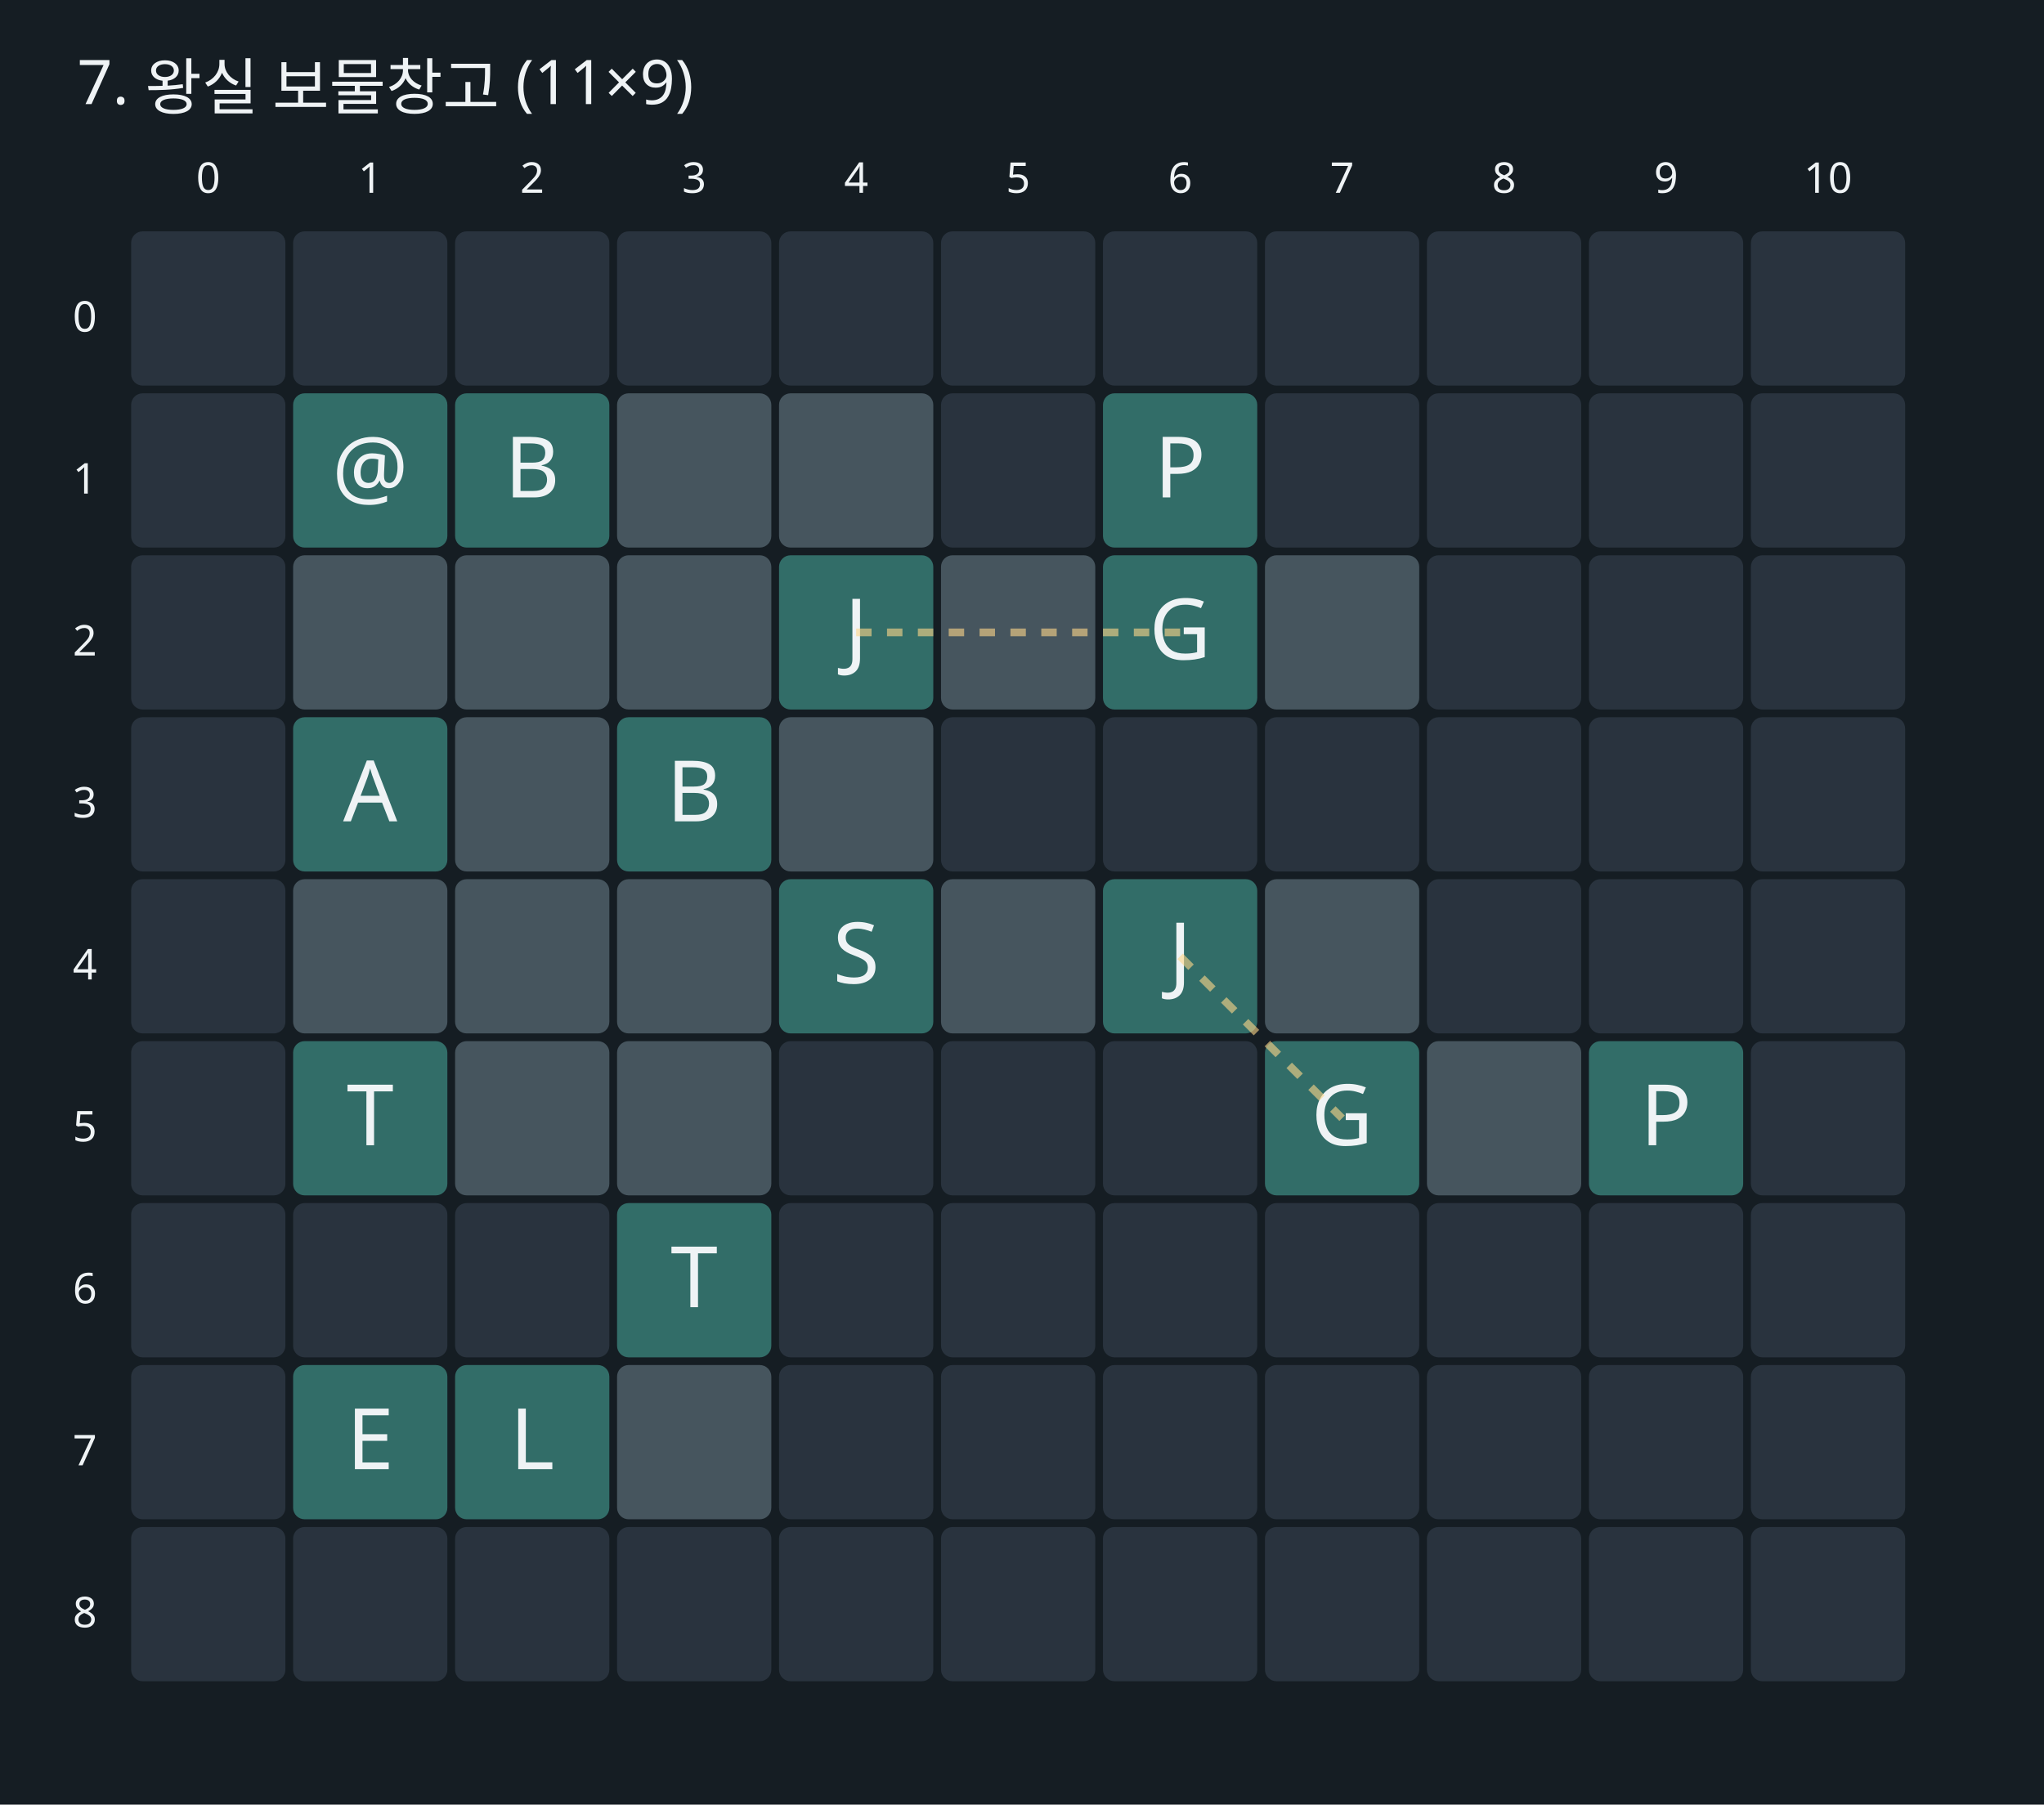
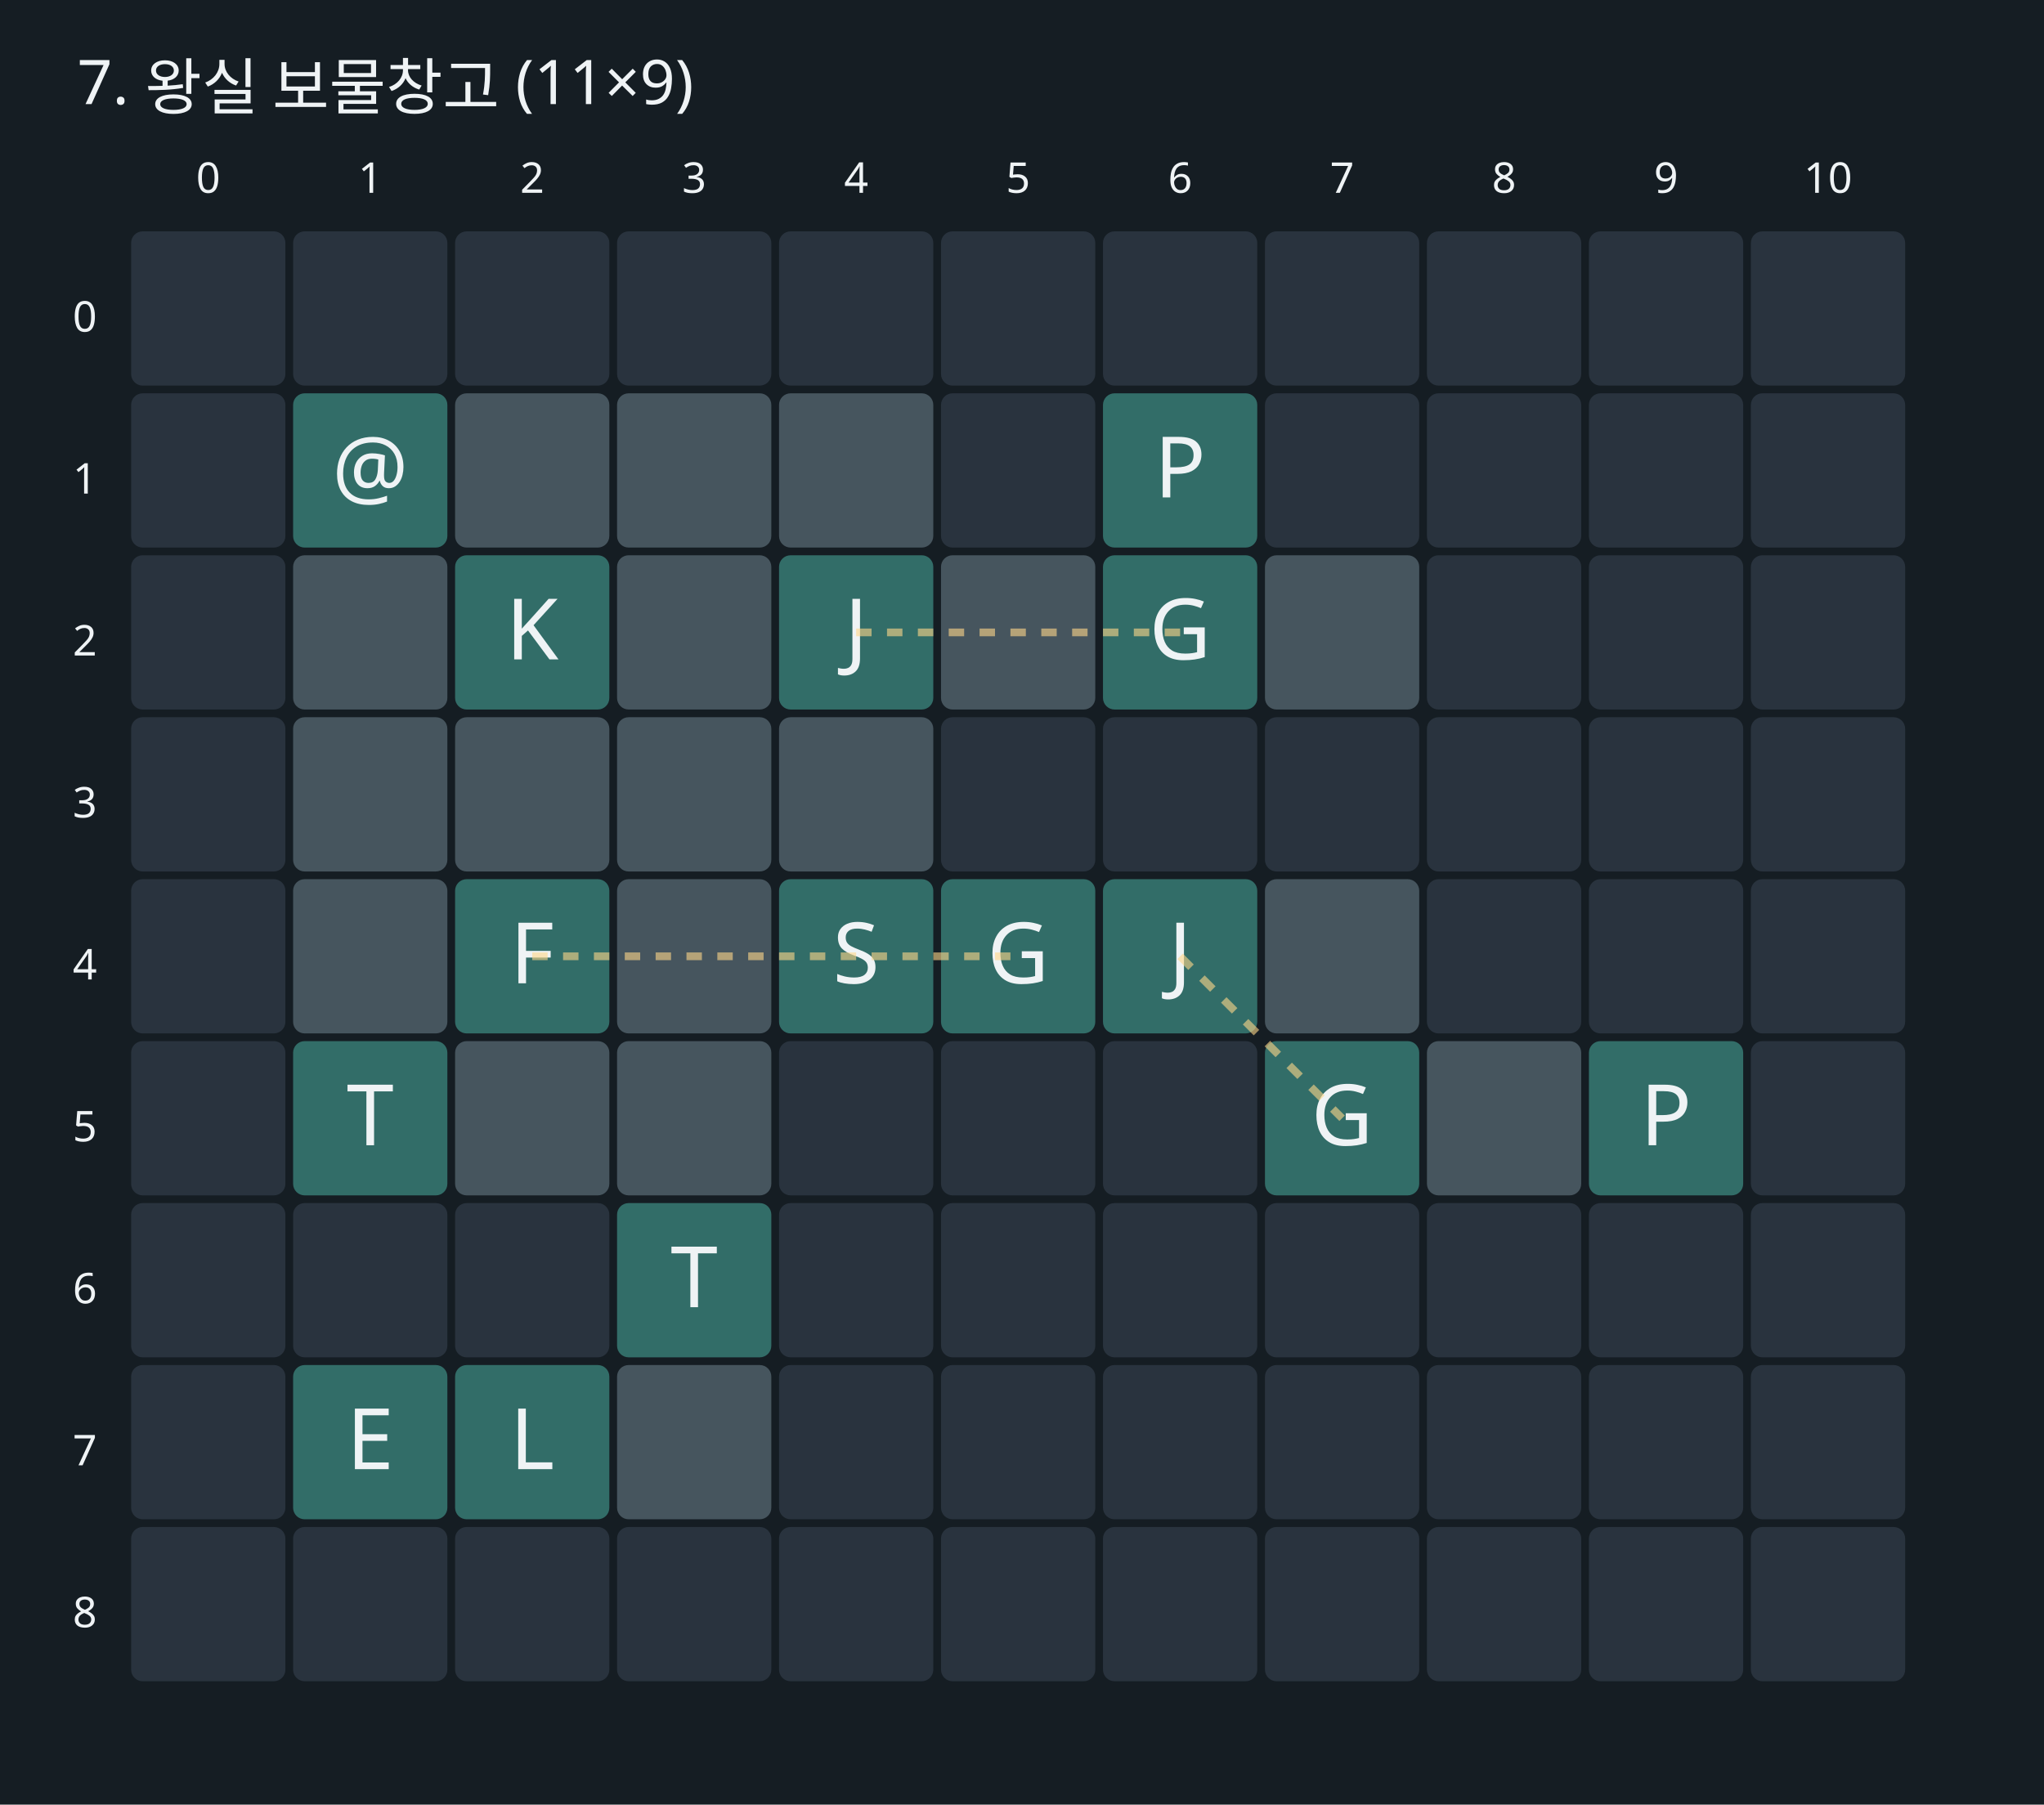
<svg xmlns="http://www.w3.org/2000/svg" width="530" height="468" viewBox="0 0 530 468">
  <rect width="100%" height="100%" fill="#151d23" />
  <g font-family="Malgun Gothic, sans-serif" fill="#eff3f5">
    <text x="20" y="27" font-size="16">7. 왕실 보물창고 (11×9)</text>
    <text x="54" y="50" text-anchor="middle" font-size="11">0</text>
    <text x="96" y="50" text-anchor="middle" font-size="11">1</text>
    <text x="138" y="50" text-anchor="middle" font-size="11">2</text>
    <text x="180" y="50" text-anchor="middle" font-size="11">3</text>
    <text x="222" y="50" text-anchor="middle" font-size="11">4</text>
    <text x="264" y="50" text-anchor="middle" font-size="11">5</text>
    <text x="306" y="50" text-anchor="middle" font-size="11">6</text>
    <text x="348" y="50" text-anchor="middle" font-size="11">7</text>
    <text x="390" y="50" text-anchor="middle" font-size="11">8</text>
    <text x="432" y="50" text-anchor="middle" font-size="11">9</text>
    <text x="474" y="50" text-anchor="middle" font-size="11">10</text>
    <text x="22" y="86" text-anchor="middle" font-size="11">0</text>
    <rect x="34" y="60" width="40" height="40" rx="3" fill="#29333e" />
    <rect x="76" y="60" width="40" height="40" rx="3" fill="#29333e" />
    <rect x="118" y="60" width="40" height="40" rx="3" fill="#29333e" />
    <rect x="160" y="60" width="40" height="40" rx="3" fill="#29333e" />
    <rect x="202" y="60" width="40" height="40" rx="3" fill="#29333e" />
    <rect x="244" y="60" width="40" height="40" rx="3" fill="#29333e" />
    <rect x="286" y="60" width="40" height="40" rx="3" fill="#29333e" />
    <rect x="328" y="60" width="40" height="40" rx="3" fill="#29333e" />
    <rect x="370" y="60" width="40" height="40" rx="3" fill="#29333e" />
    <rect x="412" y="60" width="40" height="40" rx="3" fill="#29333e" />
    <rect x="454" y="60" width="40" height="40" rx="3" fill="#29333e" />
    <text x="22" y="128" text-anchor="middle" font-size="11">1</text>
    <rect x="34" y="102" width="40" height="40" rx="3" fill="#29333e" />
    <rect x="76" y="102" width="40" height="40" rx="3" fill="#326d68" />
    <text x="96" y="129" text-anchor="middle" font-size="22">@</text>
-     <rect x="118" y="102" width="40" height="40" rx="3" fill="#326d68" />
-     <text x="138" y="129" text-anchor="middle" font-size="22">B</text>
+     <rect x="118" y="102" width="40" height="40" rx="3" fill="#46555e" />
    <rect x="160" y="102" width="40" height="40" rx="3" fill="#46555e" />
    <rect x="202" y="102" width="40" height="40" rx="3" fill="#46555e" />
    <rect x="244" y="102" width="40" height="40" rx="3" fill="#29333e" />
    <rect x="286" y="102" width="40" height="40" rx="3" fill="#326d68" />
    <text x="306" y="129" text-anchor="middle" font-size="22">P</text>
    <rect x="328" y="102" width="40" height="40" rx="3" fill="#29333e" />
    <rect x="370" y="102" width="40" height="40" rx="3" fill="#29333e" />
    <rect x="412" y="102" width="40" height="40" rx="3" fill="#29333e" />
    <rect x="454" y="102" width="40" height="40" rx="3" fill="#29333e" />
    <text x="22" y="170" text-anchor="middle" font-size="11">2</text>
    <rect x="34" y="144" width="40" height="40" rx="3" fill="#29333e" />
    <rect x="76" y="144" width="40" height="40" rx="3" fill="#46555e" />
-     <rect x="118" y="144" width="40" height="40" rx="3" fill="#46555e" />
+     <rect x="118" y="144" width="40" height="40" rx="3" fill="#326d68" />
+     <text x="138" y="171" text-anchor="middle" font-size="22">K</text>
    <rect x="160" y="144" width="40" height="40" rx="3" fill="#46555e" />
    <rect x="202" y="144" width="40" height="40" rx="3" fill="#326d68" />
    <text x="222" y="171" text-anchor="middle" font-size="22">J</text>
    <rect x="244" y="144" width="40" height="40" rx="3" fill="#46555e" />
    <rect x="286" y="144" width="40" height="40" rx="3" fill="#326d68" />
    <text x="306" y="171" text-anchor="middle" font-size="22">G</text>
    <rect x="328" y="144" width="40" height="40" rx="3" fill="#46555e" />
    <rect x="370" y="144" width="40" height="40" rx="3" fill="#29333e" />
    <rect x="412" y="144" width="40" height="40" rx="3" fill="#29333e" />
    <rect x="454" y="144" width="40" height="40" rx="3" fill="#29333e" />
    <text x="22" y="212" text-anchor="middle" font-size="11">3</text>
    <rect x="34" y="186" width="40" height="40" rx="3" fill="#29333e" />
-     <rect x="76" y="186" width="40" height="40" rx="3" fill="#326d68" />
-     <text x="96" y="213" text-anchor="middle" font-size="22">A</text>
+     <rect x="76" y="186" width="40" height="40" rx="3" fill="#46555e" />
    <rect x="118" y="186" width="40" height="40" rx="3" fill="#46555e" />
-     <rect x="160" y="186" width="40" height="40" rx="3" fill="#326d68" />
-     <text x="180" y="213" text-anchor="middle" font-size="22">B</text>
+     <rect x="160" y="186" width="40" height="40" rx="3" fill="#46555e" />
    <rect x="202" y="186" width="40" height="40" rx="3" fill="#46555e" />
    <rect x="244" y="186" width="40" height="40" rx="3" fill="#29333e" />
    <rect x="286" y="186" width="40" height="40" rx="3" fill="#29333e" />
    <rect x="328" y="186" width="40" height="40" rx="3" fill="#29333e" />
    <rect x="370" y="186" width="40" height="40" rx="3" fill="#29333e" />
    <rect x="412" y="186" width="40" height="40" rx="3" fill="#29333e" />
    <rect x="454" y="186" width="40" height="40" rx="3" fill="#29333e" />
    <text x="22" y="254" text-anchor="middle" font-size="11">4</text>
    <rect x="34" y="228" width="40" height="40" rx="3" fill="#29333e" />
    <rect x="76" y="228" width="40" height="40" rx="3" fill="#46555e" />
-     <rect x="118" y="228" width="40" height="40" rx="3" fill="#46555e" />
+     <rect x="118" y="228" width="40" height="40" rx="3" fill="#326d68" />
+     <text x="138" y="255" text-anchor="middle" font-size="22">F</text>
    <rect x="160" y="228" width="40" height="40" rx="3" fill="#46555e" />
    <rect x="202" y="228" width="40" height="40" rx="3" fill="#326d68" />
    <text x="222" y="255" text-anchor="middle" font-size="22">S</text>
-     <rect x="244" y="228" width="40" height="40" rx="3" fill="#46555e" />
+     <rect x="244" y="228" width="40" height="40" rx="3" fill="#326d68" />
+     <text x="264" y="255" text-anchor="middle" font-size="22">G</text>
    <rect x="286" y="228" width="40" height="40" rx="3" fill="#326d68" />
    <text x="306" y="255" text-anchor="middle" font-size="22">J</text>
    <rect x="328" y="228" width="40" height="40" rx="3" fill="#46555e" />
    <rect x="370" y="228" width="40" height="40" rx="3" fill="#29333e" />
    <rect x="412" y="228" width="40" height="40" rx="3" fill="#29333e" />
    <rect x="454" y="228" width="40" height="40" rx="3" fill="#29333e" />
    <text x="22" y="296" text-anchor="middle" font-size="11">5</text>
    <rect x="34" y="270" width="40" height="40" rx="3" fill="#29333e" />
    <rect x="76" y="270" width="40" height="40" rx="3" fill="#326d68" />
    <text x="96" y="297" text-anchor="middle" font-size="22">T</text>
    <rect x="118" y="270" width="40" height="40" rx="3" fill="#46555e" />
    <rect x="160" y="270" width="40" height="40" rx="3" fill="#46555e" />
    <rect x="202" y="270" width="40" height="40" rx="3" fill="#29333e" />
    <rect x="244" y="270" width="40" height="40" rx="3" fill="#29333e" />
    <rect x="286" y="270" width="40" height="40" rx="3" fill="#29333e" />
    <rect x="328" y="270" width="40" height="40" rx="3" fill="#326d68" />
    <text x="348" y="297" text-anchor="middle" font-size="22">G</text>
    <rect x="370" y="270" width="40" height="40" rx="3" fill="#46555e" />
    <rect x="412" y="270" width="40" height="40" rx="3" fill="#326d68" />
    <text x="432" y="297" text-anchor="middle" font-size="22">P</text>
    <rect x="454" y="270" width="40" height="40" rx="3" fill="#29333e" />
    <text x="22" y="338" text-anchor="middle" font-size="11">6</text>
    <rect x="34" y="312" width="40" height="40" rx="3" fill="#29333e" />
    <rect x="76" y="312" width="40" height="40" rx="3" fill="#29333e" />
    <rect x="118" y="312" width="40" height="40" rx="3" fill="#29333e" />
    <rect x="160" y="312" width="40" height="40" rx="3" fill="#326d68" />
    <text x="180" y="339" text-anchor="middle" font-size="22">T</text>
    <rect x="202" y="312" width="40" height="40" rx="3" fill="#29333e" />
    <rect x="244" y="312" width="40" height="40" rx="3" fill="#29333e" />
    <rect x="286" y="312" width="40" height="40" rx="3" fill="#29333e" />
    <rect x="328" y="312" width="40" height="40" rx="3" fill="#29333e" />
    <rect x="370" y="312" width="40" height="40" rx="3" fill="#29333e" />
    <rect x="412" y="312" width="40" height="40" rx="3" fill="#29333e" />
    <rect x="454" y="312" width="40" height="40" rx="3" fill="#29333e" />
    <text x="22" y="380" text-anchor="middle" font-size="11">7</text>
    <rect x="34" y="354" width="40" height="40" rx="3" fill="#29333e" />
    <rect x="76" y="354" width="40" height="40" rx="3" fill="#326d68" />
    <text x="96" y="381" text-anchor="middle" font-size="22">E</text>
    <rect x="118" y="354" width="40" height="40" rx="3" fill="#326d68" />
    <text x="138" y="381" text-anchor="middle" font-size="22">L</text>
    <rect x="160" y="354" width="40" height="40" rx="3" fill="#46555e" />
    <rect x="202" y="354" width="40" height="40" rx="3" fill="#29333e" />
    <rect x="244" y="354" width="40" height="40" rx="3" fill="#29333e" />
    <rect x="286" y="354" width="40" height="40" rx="3" fill="#29333e" />
    <rect x="328" y="354" width="40" height="40" rx="3" fill="#29333e" />
    <rect x="370" y="354" width="40" height="40" rx="3" fill="#29333e" />
    <rect x="412" y="354" width="40" height="40" rx="3" fill="#29333e" />
    <rect x="454" y="354" width="40" height="40" rx="3" fill="#29333e" />
    <text x="22" y="422" text-anchor="middle" font-size="11">8</text>
    <rect x="34" y="396" width="40" height="40" rx="3" fill="#29333e" />
    <rect x="76" y="396" width="40" height="40" rx="3" fill="#29333e" />
    <rect x="118" y="396" width="40" height="40" rx="3" fill="#29333e" />
    <rect x="160" y="396" width="40" height="40" rx="3" fill="#29333e" />
    <rect x="202" y="396" width="40" height="40" rx="3" fill="#29333e" />
    <rect x="244" y="396" width="40" height="40" rx="3" fill="#29333e" />
    <rect x="286" y="396" width="40" height="40" rx="3" fill="#29333e" />
    <rect x="328" y="396" width="40" height="40" rx="3" fill="#29333e" />
    <rect x="370" y="396" width="40" height="40" rx="3" fill="#29333e" />
    <rect x="412" y="396" width="40" height="40" rx="3" fill="#29333e" />
    <rect x="454" y="396" width="40" height="40" rx="3" fill="#29333e" />
+     <path d="M138,248 L264,248" stroke="#ffd789" stroke-width="2" stroke-dasharray="4 4" opacity=".6" />
    <path d="M222,164 L306,164" stroke="#ffd789" stroke-width="2" stroke-dasharray="4 4" opacity=".6" />
    <path d="M306,248 L348,290" stroke="#ffd789" stroke-width="2" stroke-dasharray="4 4" opacity=".6" />
  </g>
</svg>
